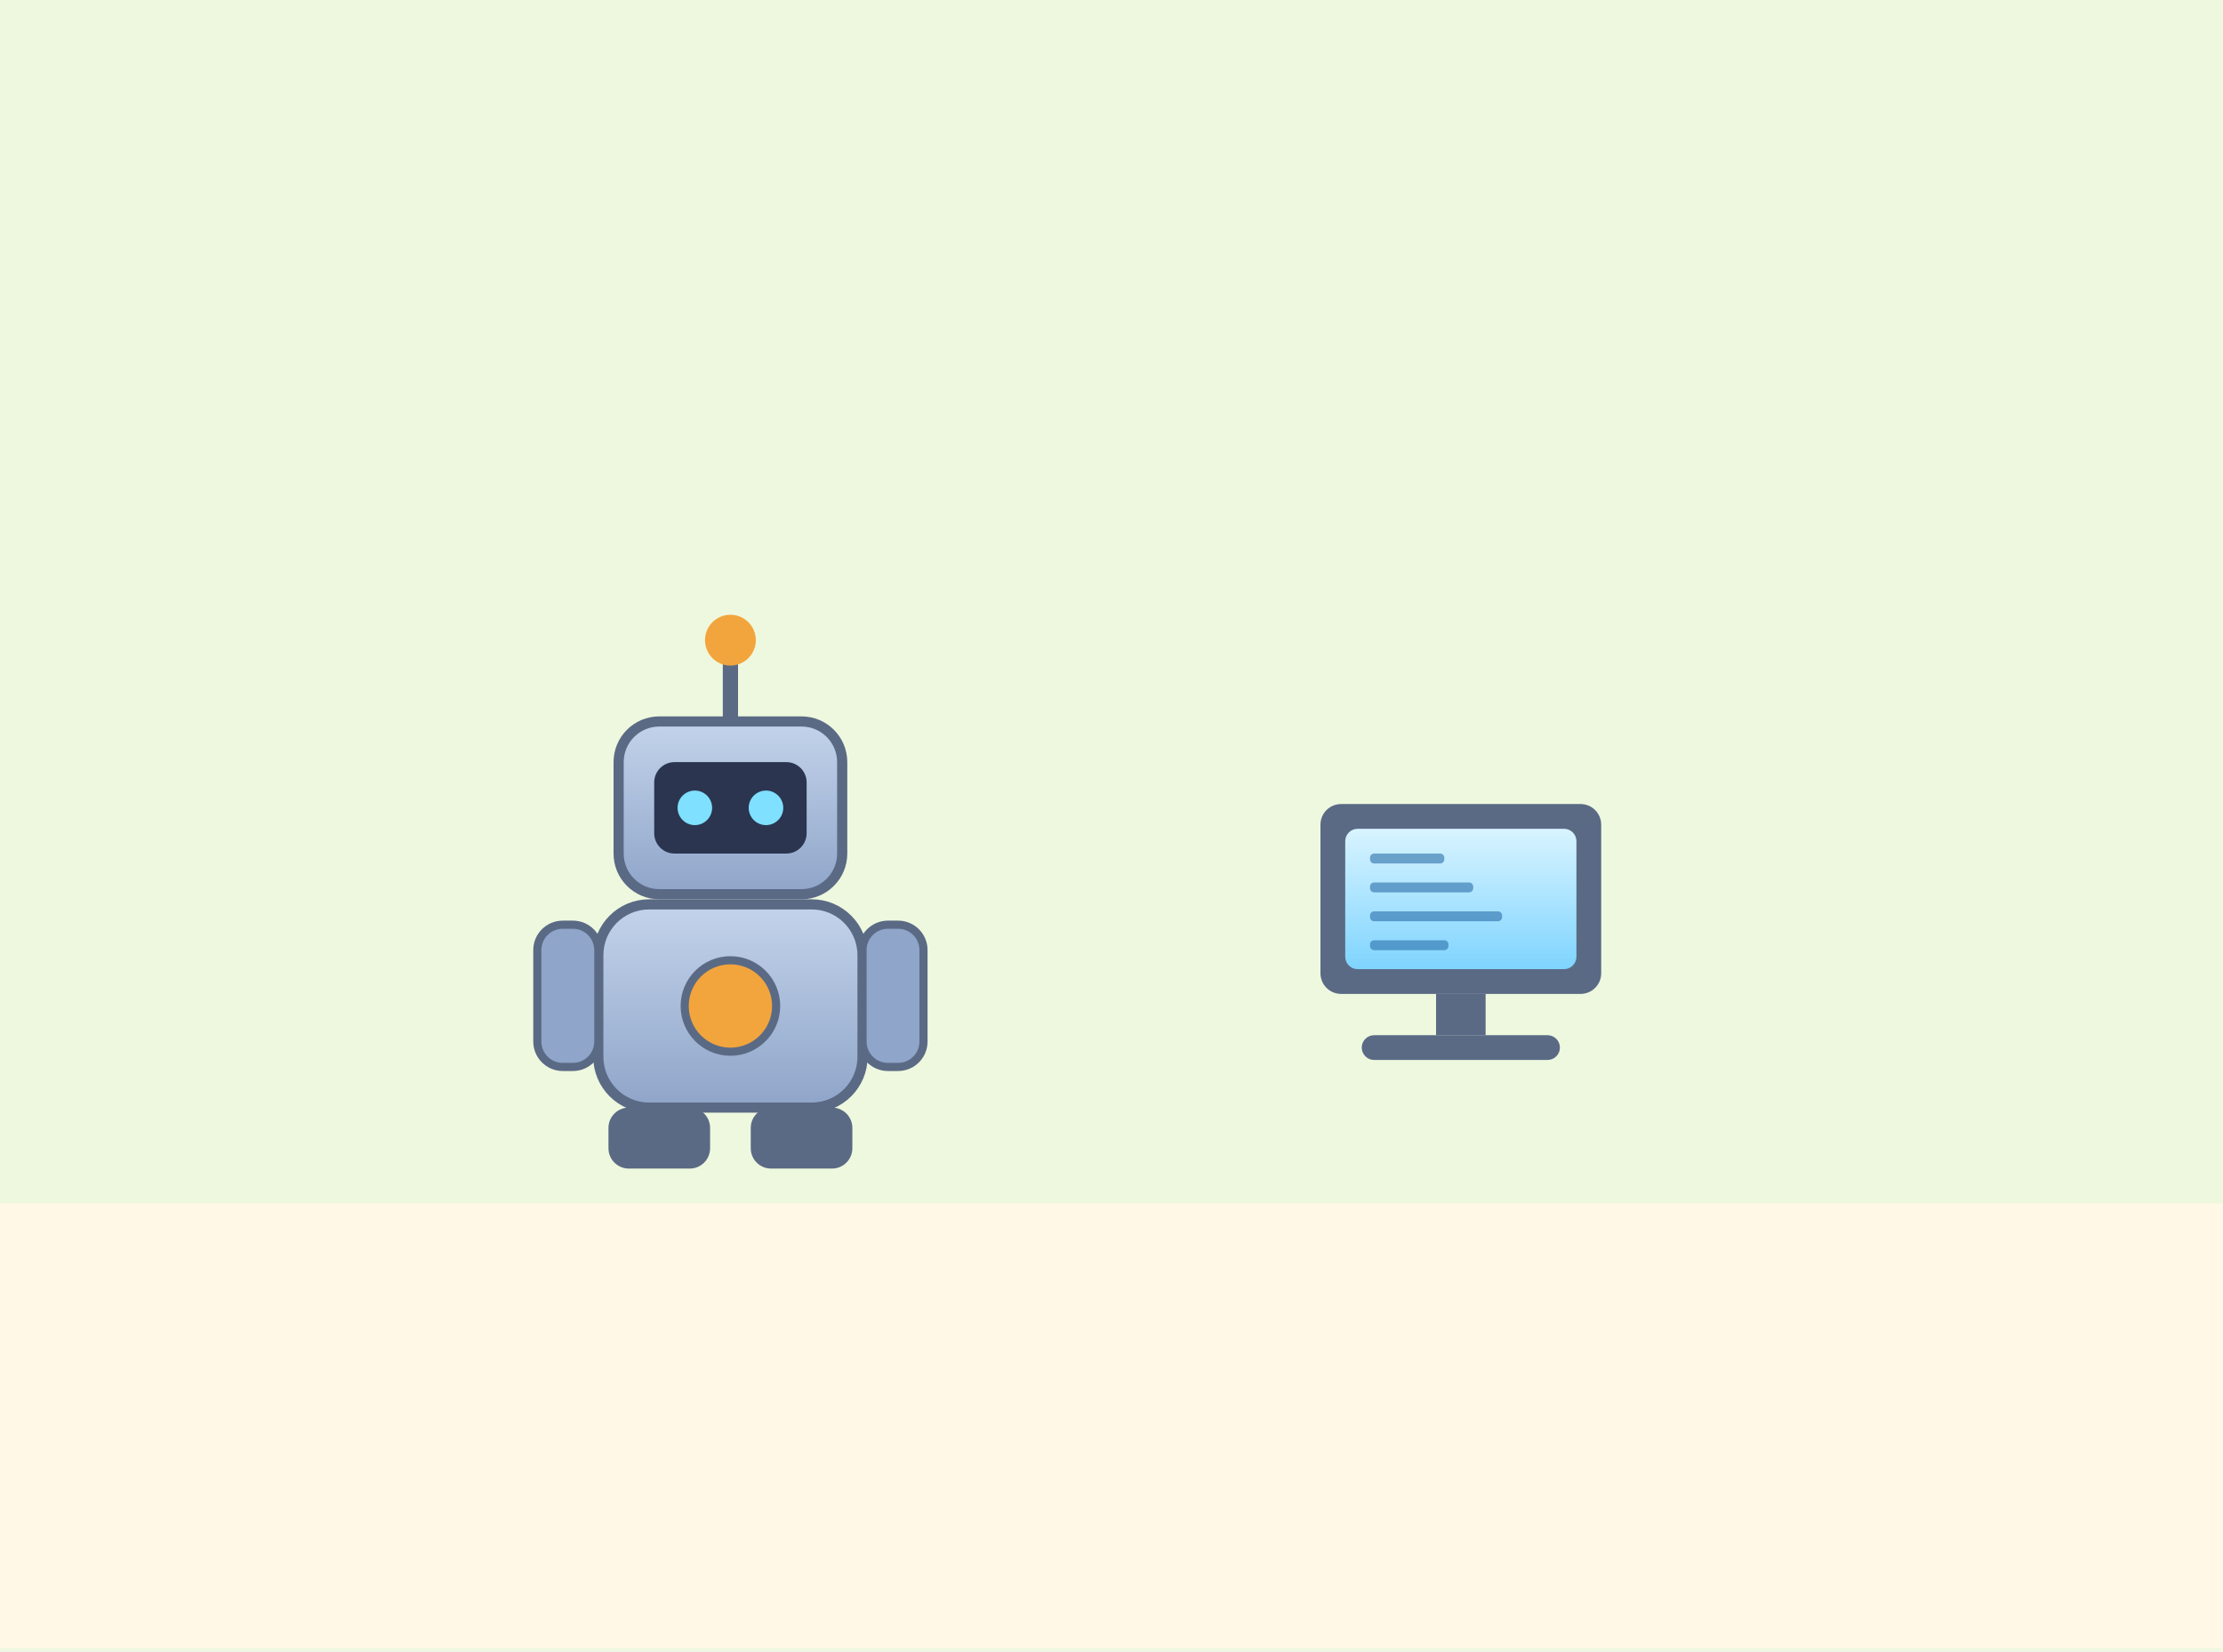
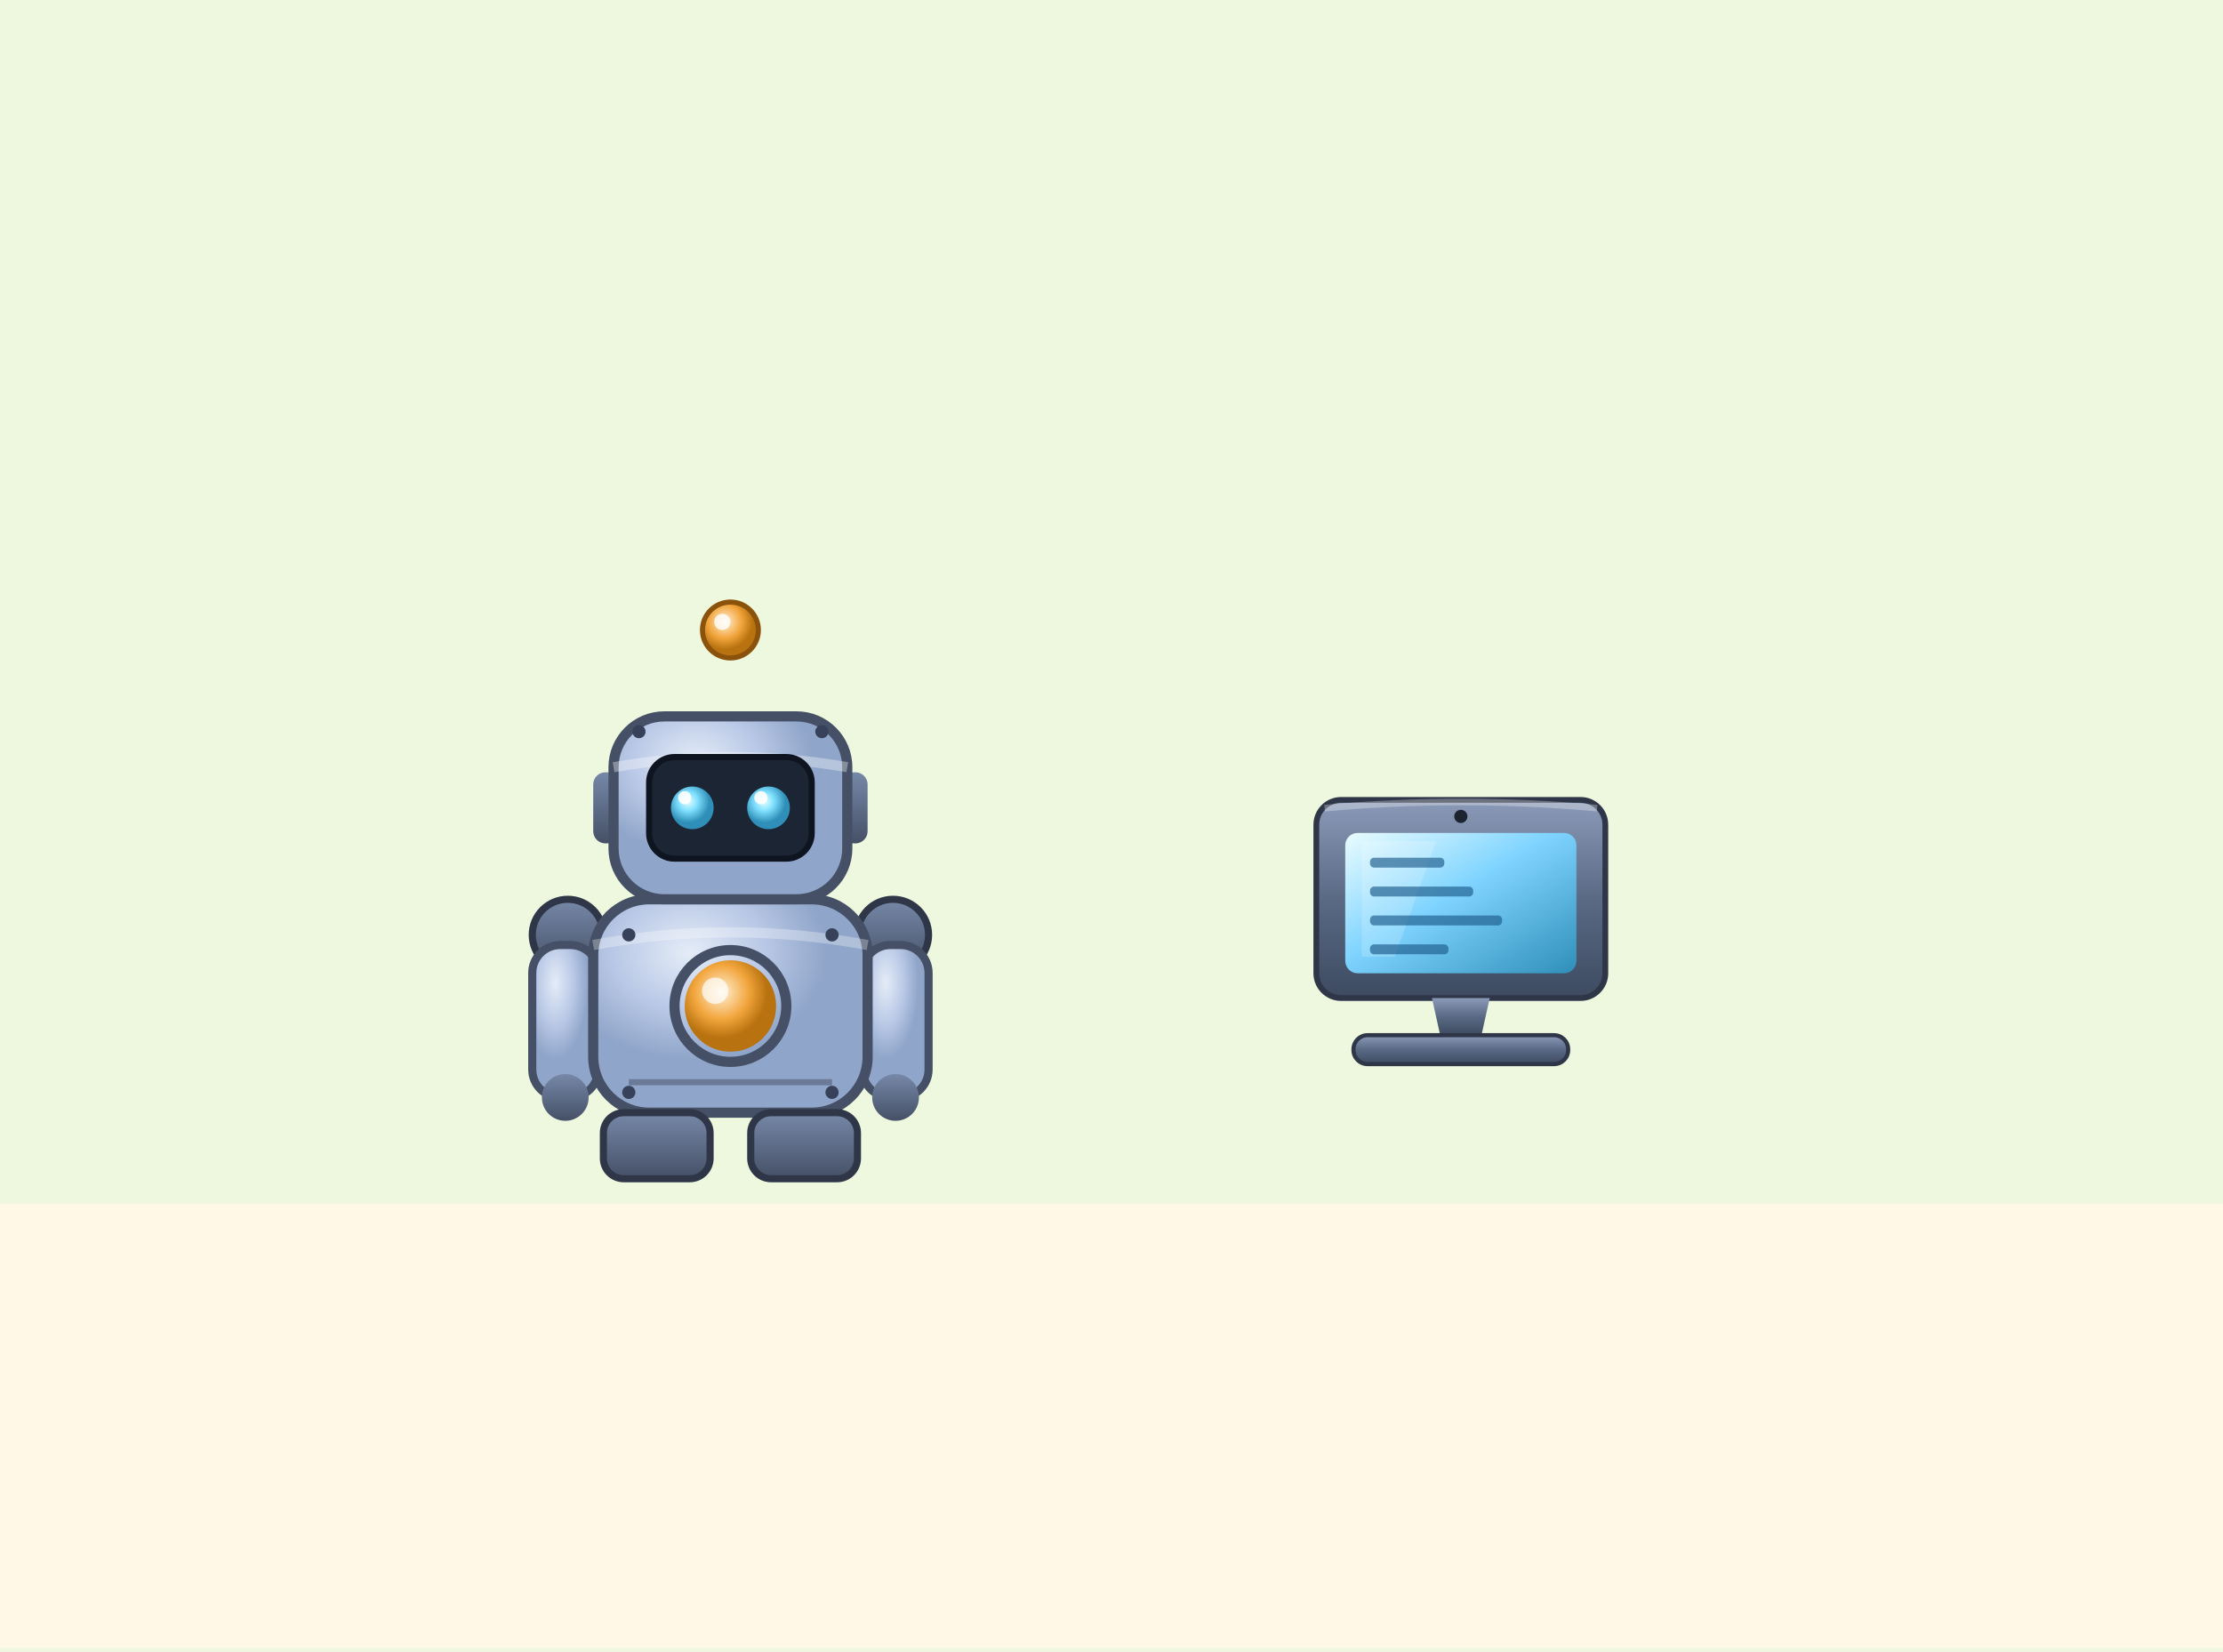
<svg xmlns="http://www.w3.org/2000/svg" viewBox="0 0 700 520">
  <rect width="700" height="520" fill="#eef8de" />
  <rect y="379" width="700" height="140" fill="#fff8e6" />
  <defs>
-     <linearGradient id="rbGrb230_320" x1="0" y1="0" x2="0" y2="1">
-       <stop offset="0%" stop-color="#c3d3ea" />
+     <radialGradient id="rbGrb230_320" cx="35%" cy="25%">
+       <stop offset="0%" stop-color="#e4ecf7" />
+       <stop offset="55%" stop-color="#b9c8e6" />
      <stop offset="100%" stop-color="#8fa5c9" />
+     </radialGradient>
+     <radialGradient id="rbLensrb230_320" cx="40%" cy="35%">
+       <stop offset="0%" stop-color="#eaffff" />
+       <stop offset="45%" stop-color="#7fe0ff" />
+       <stop offset="100%" stop-color="#2f8fb8" />
+     </radialGradient>
+     <radialGradient id="rbCorerb230_320" cx="40%" cy="35%">
+       <stop offset="0%" stop-color="#fff2d8" />
+       <stop offset="60%" stop-color="#f2a53c" />
+       <stop offset="100%" stop-color="#b8720f" />
+     </radialGradient>
+     <linearGradient id="rbDarkrb230_320" x1="0" y1="0" x2="0" y2="1">
+       <stop offset="0%" stop-color="#7688a8" />
+       <stop offset="100%" stop-color="#455066" />
    </linearGradient>
  </defs>
-   <line x1="230" y1="208.0" x2="230" y2="227.2" stroke="#5a6a85" stroke-width="4.8" />
-   <circle cx="230" cy="201.6" r="8.0" fill="#f2a53c" />
-   <rect x="194.8" y="227.2" width="70.4" height="54.4" rx="12.8" fill="url(#rbGrb230_320)" stroke="#5a6a85" stroke-width="3.2" />
-   <rect x="206.0" y="240.0" width="48.0" height="28.8" rx="6.4" fill="#2b3550" />
-   <circle cx="218.8" cy="254.4" r="5.44" fill="#7fe0ff" />
-   <circle cx="241.2" cy="254.4" r="5.44" fill="#7fe0ff" />
-   <rect x="188.4" y="284.8" width="83.2" height="64.0" rx="16.0" fill="url(#rbGrb230_320)" stroke="#5a6a85" stroke-width="3.2" />
-   <circle cx="230" cy="316.8" r="14.4" fill="#f2a53c" stroke="#5a6a85" stroke-width="2.56" />
-   <rect x="169.2" y="291.2" width="19.2" height="44.8" rx="8.0" fill="#8fa5c9" stroke="#5a6a85" stroke-width="2.56" />
-   <rect x="271.6" y="291.2" width="19.2" height="44.8" rx="8.0" fill="#8fa5c9" stroke="#5a6a85" stroke-width="2.56" />
-   <rect x="191.6" y="348.8" width="32.0" height="19.2" rx="6.4" fill="#5a6a85" />
-   <rect x="236.4" y="348.8" width="32.0" height="19.2" rx="6.4" fill="#5a6a85" />
+   <circle cx="178.8" cy="294.4" r="11.2" fill="url(#rbDarkrb230_320)" stroke="#2e3648" stroke-width="2.24" />
+   <circle cx="281.2" cy="294.4" r="11.2" fill="url(#rbDarkrb230_320)" stroke="#2e3648" stroke-width="2.24" />
+   <rect x="167.6" y="297.6" width="20.8" height="48.0" rx="8.8" fill="url(#rbGrb230_320)" stroke="#455066" stroke-width="2.56" />
+   <rect x="271.6" y="297.6" width="20.8" height="48.0" rx="8.8" fill="url(#rbGrb230_320)" stroke="#455066" stroke-width="2.56" />
+   <circle cx="178.0" cy="345.6" r="7.36" fill="url(#rbDarkrb230_320)" />
+   <circle cx="282.0" cy="345.6" r="7.36" fill="url(#rbDarkrb230_320)" />
+   <rect x="186.8" y="283.2" width="86.4" height="67.2" rx="17.6" fill="url(#rbGrb230_320)" stroke="#455066" stroke-width="3.2" />
+   <path d="M186.8,297.6 Q230,289.6 273.2,297.6" fill="none" stroke="#fff" stroke-width="3.2" opacity="0.3" />
+   <line x1="198.0" y1="340.8" x2="262.0" y2="340.8" stroke="#455066" stroke-width="1.92" opacity="0.5" />
+   <circle cx="198.0" cy="294.4" r="2.08" fill="#37425a" />
+   <circle cx="262.0" cy="294.4" r="2.08" fill="#37425a" />
+   <circle cx="198.0" cy="344.0" r="2.08" fill="#37425a" />
+   <circle cx="262.0" cy="344.0" r="2.08" fill="#37425a" />
+   <circle cx="230" cy="316.8" r="17.6" fill="none" stroke="#455066" stroke-width="3.2" />
+   <circle cx="230" cy="316.8" r="14.4" fill="url(#rbCorerb230_320)" />
+   <circle cx="225.2" cy="312.0" r="4.16" fill="#fff" opacity="0.7" />
+   <rect x="186.8" y="243.2" width="8.0" height="22.4" rx="3.84" fill="url(#rbDarkrb230_320)" />
+   <rect x="265.2" y="243.2" width="8.0" height="22.4" rx="3.84" fill="url(#rbDarkrb230_320)" />
+   <rect x="193.2" y="225.6" width="73.6" height="57.6" rx="16.0" fill="url(#rbGrb230_320)" stroke="#455066" stroke-width="3.2" />
+   <path d="M193.2,241.6 Q230,235.2 266.8,241.6" fill="none" stroke="#fff" stroke-width="3.2" opacity="0.35" />
+   <circle cx="201.2" cy="230.4" r="2.08" fill="#37425a" />
+   <circle cx="258.8" cy="230.4" r="2.08" fill="#37425a" />
+   <rect x="204.4" y="238.4" width="51.2" height="32.0" rx="8.0" fill="#1c2534" stroke="#0e1420" stroke-width="1.92" />
+   <circle cx="218.0" cy="254.4" r="6.72" fill="url(#rbLensrb230_320)" />
+   <circle cx="242.0" cy="254.4" r="6.72" fill="url(#rbLensrb230_320)" />
+   <circle cx="215.6" cy="251.2" r="2.08" fill="#fff" opacity="0.9" />
+   <circle cx="239.6" cy="251.2" r="2.08" fill="#fff" opacity="0.9" />
+   <line x1="230" y1="204.8" x2="230" y2="227.2" stroke="url(#rbDarkrb230_320)" stroke-width="4.8" />
+   <circle cx="230" cy="198.4" r="8.8" fill="url(#rbCorerb230_320)" stroke="#8a520a" stroke-width="1.6" />
+   <circle cx="227.44" cy="195.84" r="2.56" fill="#fff" opacity="0.8" />
+   <rect x="190.0" y="350.4" width="33.6" height="20.8" rx="6.4" fill="url(#rbDarkrb230_320)" stroke="#2e3648" stroke-width="2.24" />
+   <rect x="236.4" y="350.4" width="33.6" height="20.8" rx="6.4" fill="url(#rbDarkrb230_320)" stroke="#2e3648" stroke-width="2.24" />
  <defs>
-     <linearGradient id="scrGcp460_300" x1="0" y1="0" x2="0" y2="1">
-       <stop offset="0%" stop-color="#d8f4ff" />
-       <stop offset="100%" stop-color="#7fd4ff" />
+     <linearGradient id="frmGcp460_300" x1="0" y1="0" x2="0" y2="1">
+       <stop offset="0%" stop-color="#8b9ab8" />
+       <stop offset="50%" stop-color="#5a6a85" />
+       <stop offset="100%" stop-color="#3d4a60" />
+     </linearGradient>
+     <linearGradient id="scrGcp460_300" x1="0" y1="0" x2="1" y2="1">
+       <stop offset="0%" stop-color="#eafcff" />
+       <stop offset="45%" stop-color="#7fd4ff" />
+       <stop offset="100%" stop-color="#2f8fb8" />
    </linearGradient>
  </defs>
-   <rect x="415.8" y="253.2" width="88.4" height="59.8" rx="6.5" fill="#5a6a85" />
-   <rect x="423.6" y="261.0" width="72.8" height="44.2" rx="3.9" fill="url(#scrGcp460_300)" />
-   <rect x="431.4" y="268.8" width="23.4" height="3.12" rx="1.3" fill="#2b6ea8" opacity="0.6" />
-   <rect x="431.4" y="277.9" width="32.5" height="3.12" rx="1.3" fill="#2b6ea8" opacity="0.6" />
-   <rect x="431.4" y="287.0" width="41.6" height="3.12" rx="1.3" fill="#2b6ea8" opacity="0.6" />
-   <rect x="431.4" y="296.1" width="24.7" height="3.12" rx="1.3" fill="#2b6ea8" opacity="0.6" />
-   <rect x="452.2" y="313.0" width="15.6" height="13.0" fill="#5a6a85" />
-   <rect x="428.8" y="326.0" width="62.4" height="7.8" rx="3.9" fill="#5a6a85" />
+   <rect x="414.5" y="251.9" width="91.0" height="62.4" rx="7.8" fill="url(#frmGcp460_300)" stroke="#2e3648" stroke-width="1.82" />
+   <circle cx="460" cy="257.1" r="2.08" fill="#1c2430" />
+   <rect x="423.6" y="262.3" width="72.8" height="44.2" rx="3.9" fill="url(#scrGcp460_300)" />
+   <path d="M428.8,264.9 L452.2,264.9 L439.2,301.3 L428.8,301.3 Z" fill="#fff" opacity="0.18" />
+   <rect x="431.4" y="270.1" width="23.4" height="3.12" rx="1.3" fill="#1c5a8a" opacity="0.65" />
+   <rect x="431.4" y="279.2" width="32.5" height="3.12" rx="1.3" fill="#1c5a8a" opacity="0.65" />
+   <rect x="431.4" y="288.3" width="41.6" height="3.12" rx="1.3" fill="#1c5a8a" opacity="0.65" />
+   <rect x="431.4" y="297.4" width="24.7" height="3.12" rx="1.3" fill="#1c5a8a" opacity="0.65" />
+   <path d="M417.1,254.5 Q460,250.6 502.9,254.5" fill="none" stroke="#fff" stroke-width="2.08" opacity="0.3" />
+   <path d="M450.9,314.3 L469.1,314.3 L466.5,326.0 L453.5,326.0 Z" fill="url(#frmGcp460_300)" />
+   <rect x="426.2" y="326.0" width="67.6" height="9.1" rx="4.42" fill="url(#frmGcp460_300)" stroke="#2e3648" stroke-width="1.3" />
</svg>
